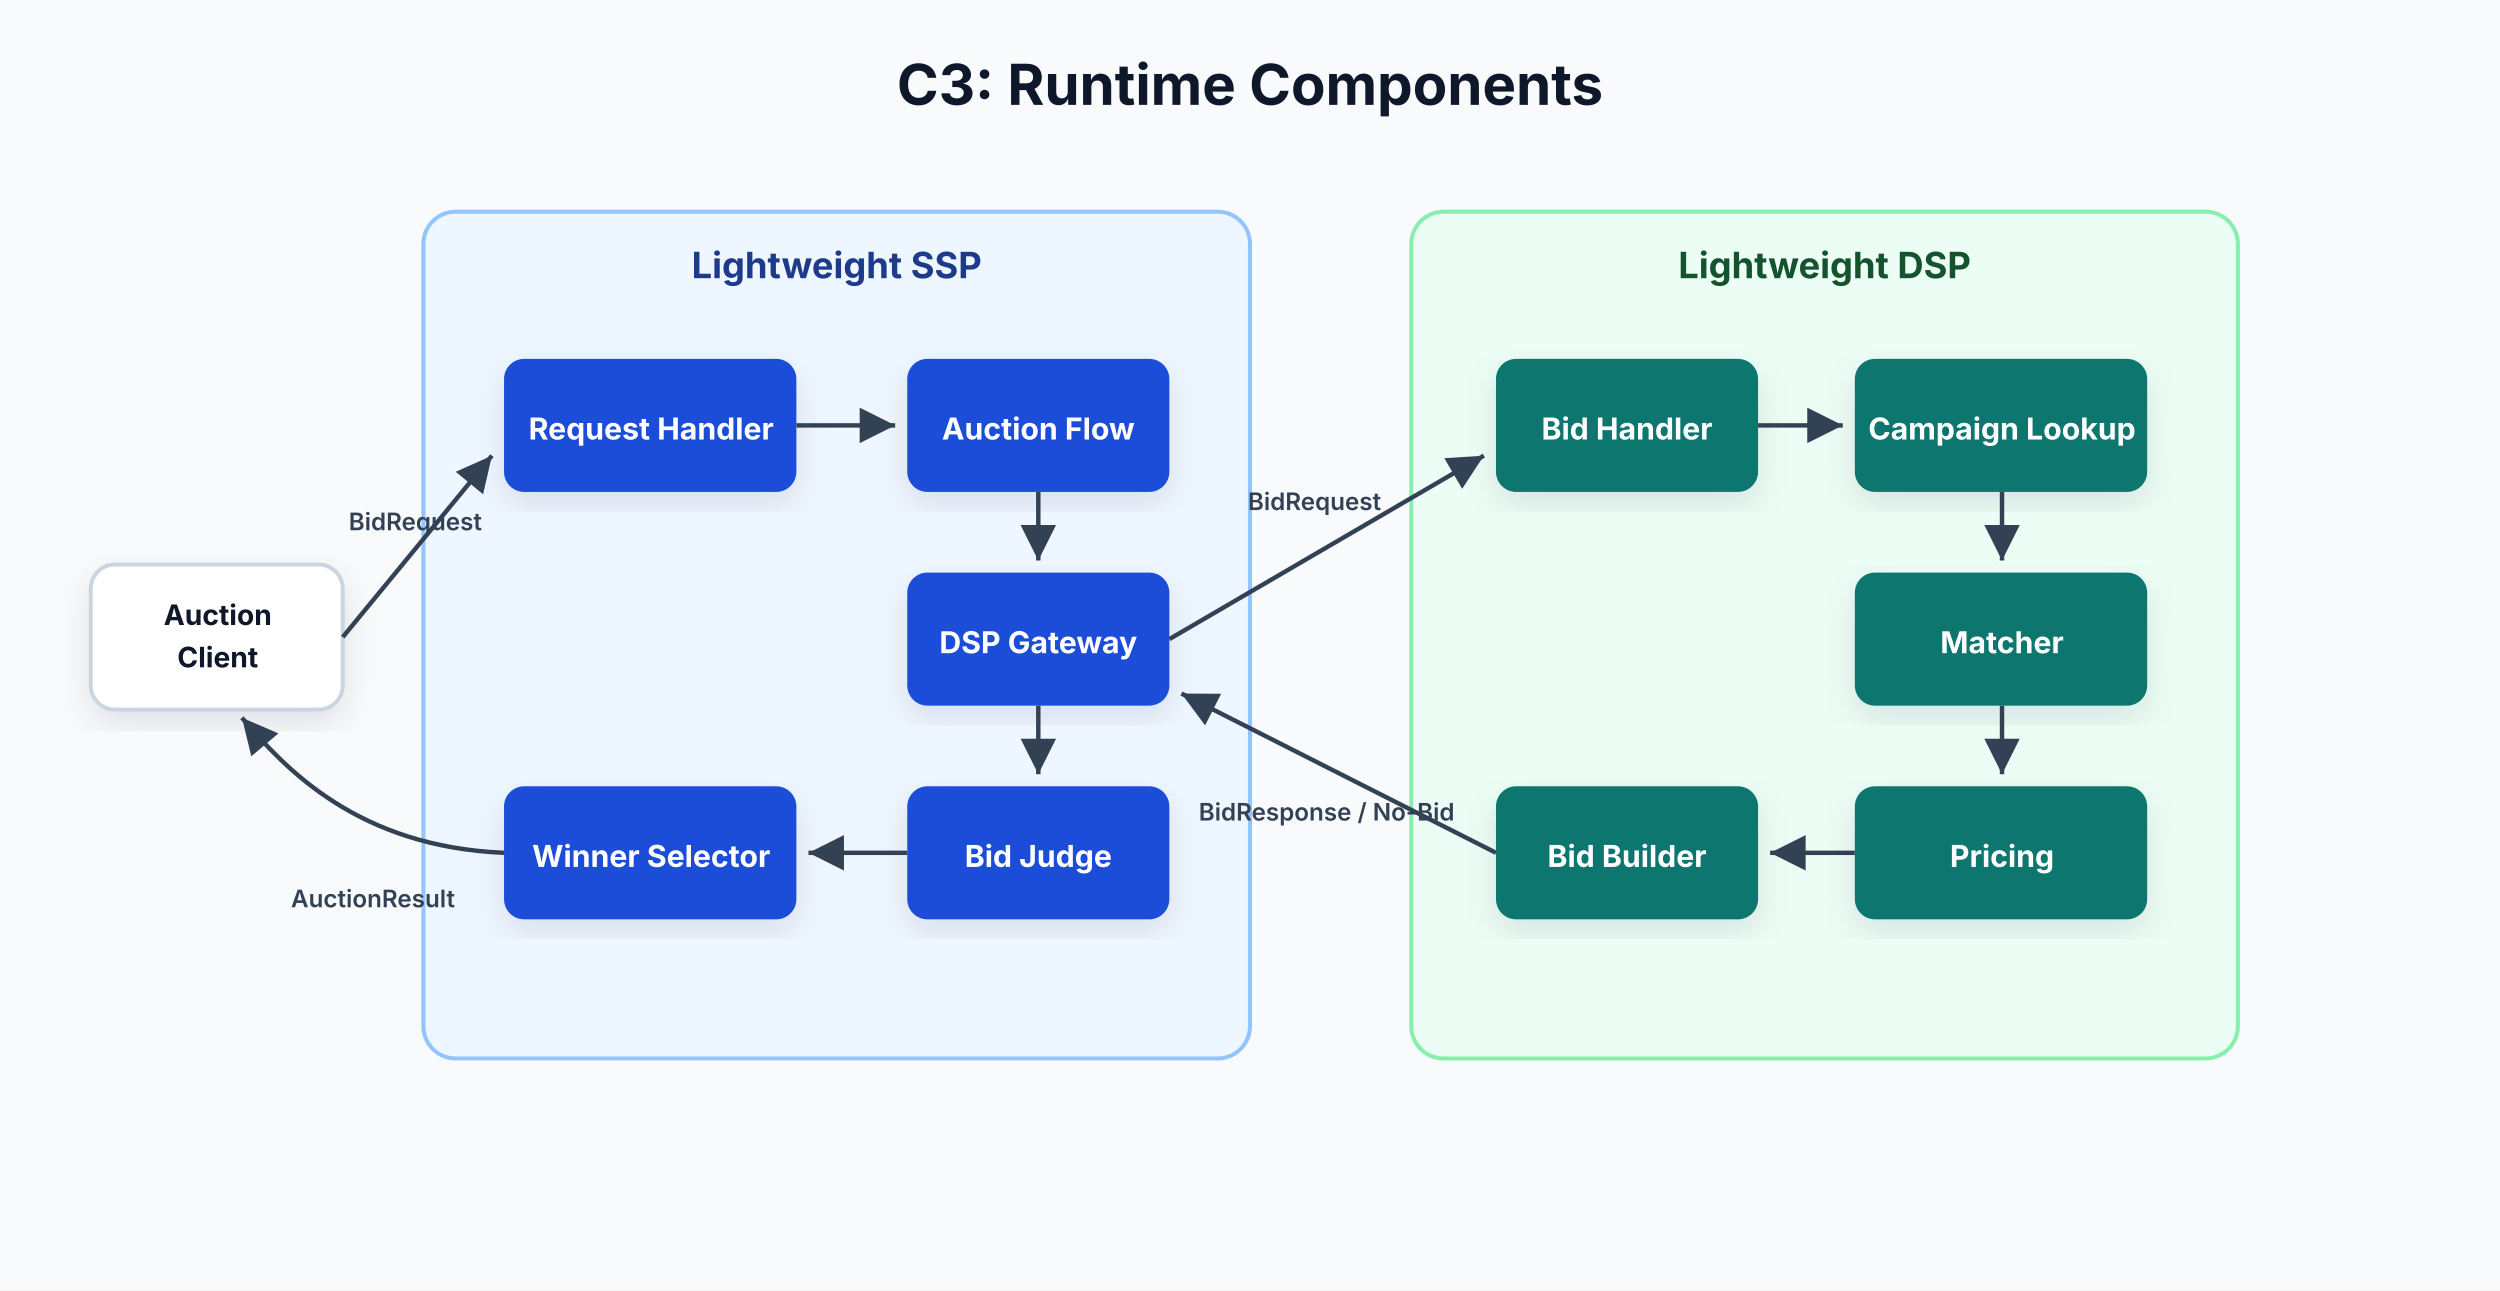
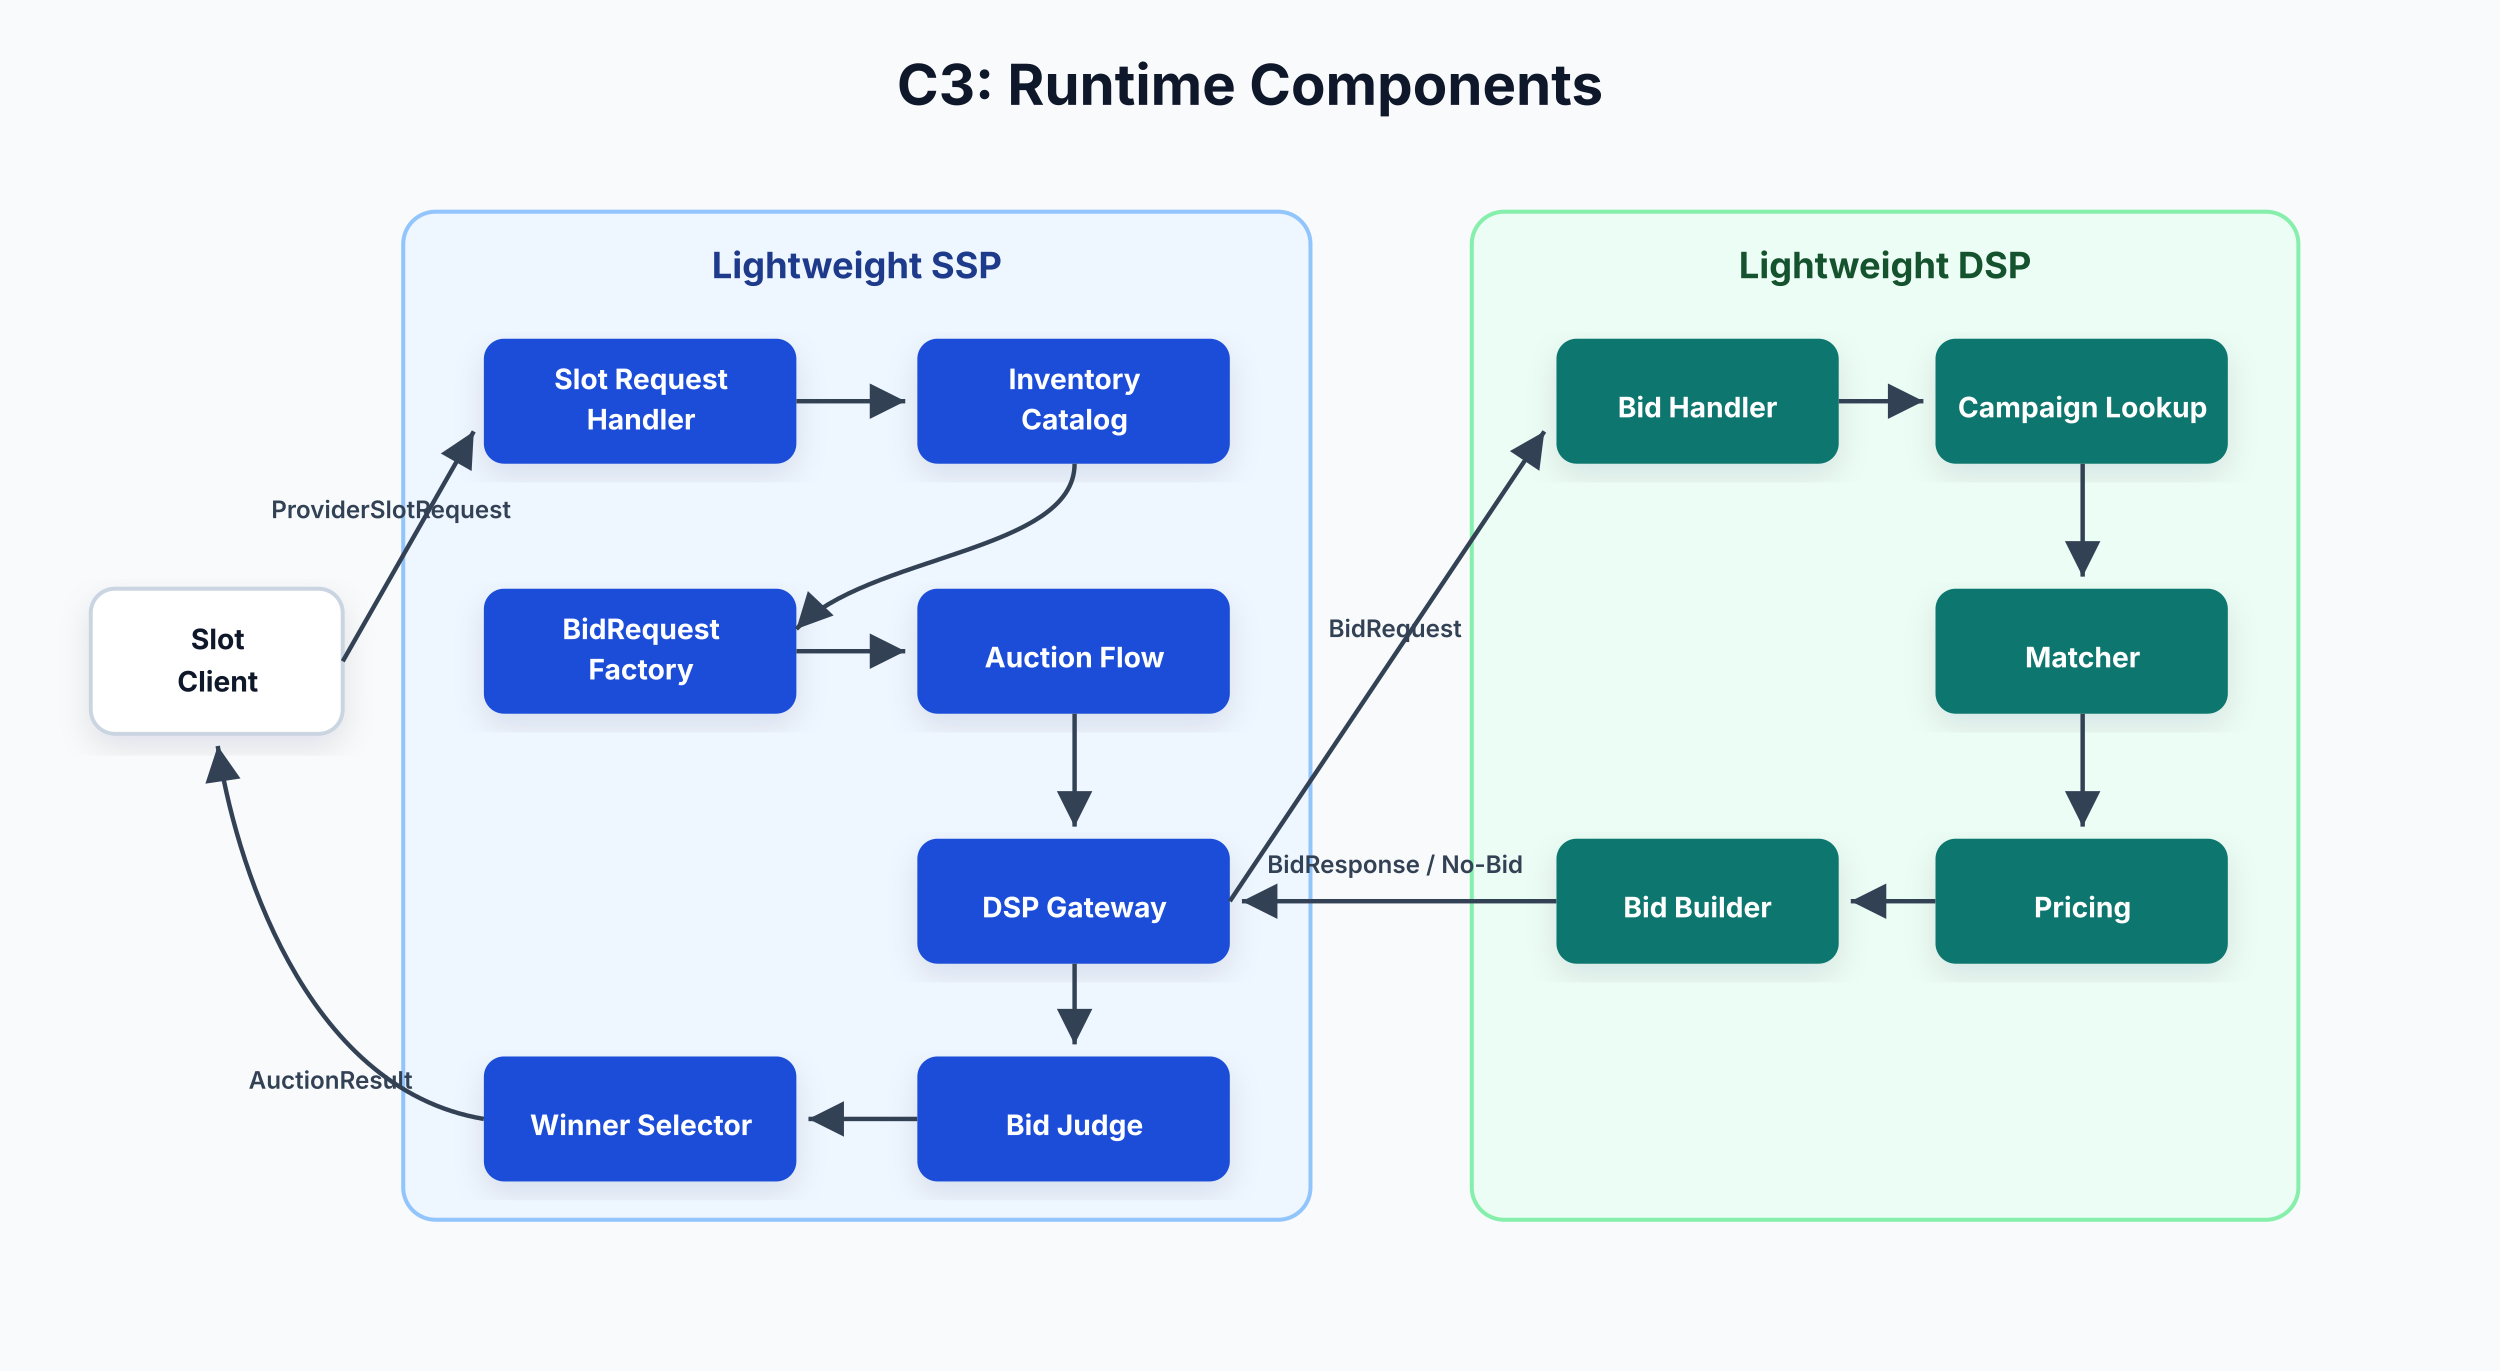
- <svg xmlns="http://www.w3.org/2000/svg" width="1240" height="640" viewBox="0 0 1240 640" role="img" aria-labelledby="title desc">
+ <svg xmlns="http://www.w3.org/2000/svg" width="1240" height="680" viewBox="0 0 1240 680" role="img" aria-labelledby="title desc">
  <defs>
    <marker id="arrow" markerWidth="12" markerHeight="12" refX="10" refY="6" orient="auto" markerUnits="strokeWidth">
      <path d="M2,2 L10,6 L2,10 Z" fill="#334155" />
    </marker>
    <filter id="shadow" x="-15%" y="-15%" width="130%" height="130%">
      <feDropShadow dx="0" dy="6" stdDeviation="8" flood-color="#0f172a" flood-opacity="0.10" />
    </filter>
  </defs>
-   <rect width="1240" height="640" fill="#f8fafc" />
+   <rect width="1240" height="680" fill="#f8fafc" />
  <text x="620" y="52" text-anchor="middle" font-family="Inter, Arial, sans-serif" font-size="28" font-weight="700" fill="#0f172a">C3: Runtime Components</text>
-   <rect x="210" y="105" width="410" height="420" rx="16" fill="#eef6ff" stroke="#93c5fd" stroke-width="2" />
-   <text x="415" y="138" text-anchor="middle" font-family="Inter, Arial, sans-serif" font-size="18" font-weight="700" fill="#1e3a8a">Lightweight SSP</text>
-   <rect x="700" y="105" width="410" height="420" rx="16" fill="#ecfdf5" stroke="#86efac" stroke-width="2" />
-   <text x="905" y="138" text-anchor="middle" font-family="Inter, Arial, sans-serif" font-size="18" font-weight="700" fill="#14532d">Lightweight DSP</text>
-   <rect x="45" y="280" width="125" height="72" rx="12" fill="#ffffff" stroke="#cbd5e1" stroke-width="2" filter="url(#shadow)" />
-   <text x="108" y="310" text-anchor="middle" font-family="Inter, Arial, sans-serif" font-size="14" font-weight="700" fill="#0f172a">Auction</text>
-   <text x="108" y="331" text-anchor="middle" font-family="Inter, Arial, sans-serif" font-size="14" font-weight="700" fill="#0f172a">Client</text>
-   <rect x="250" y="178" width="145" height="66" rx="10" fill="#1d4ed8" filter="url(#shadow)" />
-   <text x="323" y="218" text-anchor="middle" font-family="Inter, Arial, sans-serif" font-size="15" font-weight="700" fill="#ffffff">Request Handler</text>
-   <rect x="450" y="178" width="130" height="66" rx="10" fill="#1d4ed8" filter="url(#shadow)" />
-   <text x="515" y="218" text-anchor="middle" font-family="Inter, Arial, sans-serif" font-size="15" font-weight="700" fill="#ffffff">Auction Flow</text>
-   <rect x="450" y="284" width="130" height="66" rx="10" fill="#1d4ed8" filter="url(#shadow)" />
-   <text x="515" y="324" text-anchor="middle" font-family="Inter, Arial, sans-serif" font-size="15" font-weight="700" fill="#ffffff">DSP Gateway</text>
-   <rect x="450" y="390" width="130" height="66" rx="10" fill="#1d4ed8" filter="url(#shadow)" />
-   <text x="515" y="430" text-anchor="middle" font-family="Inter, Arial, sans-serif" font-size="15" font-weight="700" fill="#ffffff">Bid Judge</text>
-   <rect x="250" y="390" width="145" height="66" rx="10" fill="#1d4ed8" filter="url(#shadow)" />
-   <text x="323" y="430" text-anchor="middle" font-family="Inter, Arial, sans-serif" font-size="15" font-weight="700" fill="#ffffff">Winner Selector</text>
-   <rect x="742" y="178" width="130" height="66" rx="10" fill="#0f766e" filter="url(#shadow)" />
-   <text x="807" y="218" text-anchor="middle" font-family="Inter, Arial, sans-serif" font-size="15" font-weight="700" fill="#ffffff">Bid Handler</text>
-   <rect x="920" y="178" width="145" height="66" rx="10" fill="#0f766e" filter="url(#shadow)" />
-   <text x="993" y="218" text-anchor="middle" font-family="Inter, Arial, sans-serif" font-size="15" font-weight="700" fill="#ffffff">Campaign Lookup</text>
-   <rect x="920" y="284" width="145" height="66" rx="10" fill="#0f766e" filter="url(#shadow)" />
-   <text x="993" y="324" text-anchor="middle" font-family="Inter, Arial, sans-serif" font-size="15" font-weight="700" fill="#ffffff">Matcher</text>
-   <rect x="920" y="390" width="145" height="66" rx="10" fill="#0f766e" filter="url(#shadow)" />
-   <text x="993" y="430" text-anchor="middle" font-family="Inter, Arial, sans-serif" font-size="15" font-weight="700" fill="#ffffff">Pricing</text>
-   <rect x="742" y="390" width="130" height="66" rx="10" fill="#0f766e" filter="url(#shadow)" />
-   <text x="807" y="430" text-anchor="middle" font-family="Inter, Arial, sans-serif" font-size="15" font-weight="700" fill="#ffffff">Bid Builder</text>
-   <path d="M170 316 L244 226" fill="none" stroke="#334155" stroke-width="2.2" marker-end="url(#arrow)" />
-   <text x="206" y="263" text-anchor="middle" font-family="Inter, Arial, sans-serif" font-size="12" font-weight="600" fill="#334155">BidRequest</text>
-   <path d="M395 211 L444 211" fill="none" stroke="#334155" stroke-width="2.2" marker-end="url(#arrow)" />
-   <path d="M515 244 L515 278" fill="none" stroke="#334155" stroke-width="2.2" marker-end="url(#arrow)" />
-   <path d="M580 317 L736 226" fill="none" stroke="#334155" stroke-width="2.2" marker-end="url(#arrow)" />
-   <text x="652" y="253" text-anchor="middle" font-family="Inter, Arial, sans-serif" font-size="12" font-weight="600" fill="#334155">BidRequest</text>
-   <path d="M872 211 L914 211" fill="none" stroke="#334155" stroke-width="2.2" marker-end="url(#arrow)" />
-   <path d="M993 244 L993 278" fill="none" stroke="#334155" stroke-width="2.2" marker-end="url(#arrow)" />
-   <path d="M993 350 L993 384" fill="none" stroke="#334155" stroke-width="2.2" marker-end="url(#arrow)" />
-   <path d="M920 423 L878 423" fill="none" stroke="#334155" stroke-width="2.2" marker-end="url(#arrow)" />
-   <path d="M742 423 L586 344" fill="none" stroke="#334155" stroke-width="2.2" marker-end="url(#arrow)" />
-   <text x="658" y="407" text-anchor="middle" font-family="Inter, Arial, sans-serif" font-size="12" font-weight="600" fill="#334155">BidResponse / No-Bid</text>
-   <path d="M515 350 L515 384" fill="none" stroke="#334155" stroke-width="2.2" marker-end="url(#arrow)" />
-   <path d="M450 423 L401 423" fill="none" stroke="#334155" stroke-width="2.2" marker-end="url(#arrow)" />
-   <path d="M250 423 C178 420 142 382 120 356" fill="none" stroke="#334155" stroke-width="2.2" marker-end="url(#arrow)" />
-   <text x="185" y="450" text-anchor="middle" font-family="Inter, Arial, sans-serif" font-size="12" font-weight="600" fill="#334155">AuctionResult</text>
+   <rect x="200" y="105" width="450" height="500" rx="16" fill="#eef6ff" stroke="#93c5fd" stroke-width="2" />
+   <text x="425" y="138" text-anchor="middle" font-family="Inter, Arial, sans-serif" font-size="18" font-weight="700" fill="#1e3a8a">Lightweight SSP</text>
+   <rect x="730" y="105" width="410" height="500" rx="16" fill="#ecfdf5" stroke="#86efac" stroke-width="2" />
+   <text x="935" y="138" text-anchor="middle" font-family="Inter, Arial, sans-serif" font-size="18" font-weight="700" fill="#14532d">Lightweight DSP</text>
+   <rect x="45" y="292" width="125" height="72" rx="12" fill="#ffffff" stroke="#cbd5e1" stroke-width="2" filter="url(#shadow)" />
+   <text x="108" y="322" text-anchor="middle" font-family="Inter, Arial, sans-serif" font-size="14" font-weight="700" fill="#0f172a">Slot</text>
+   <text x="108" y="343" text-anchor="middle" font-family="Inter, Arial, sans-serif" font-size="14" font-weight="700" fill="#0f172a">Client</text>
+   <rect x="240" y="168" width="155" height="62" rx="10" fill="#1d4ed8" filter="url(#shadow)" />
+   <text x="318" y="193" text-anchor="middle" font-family="Inter, Arial, sans-serif" font-size="14" font-weight="700" fill="#ffffff">Slot Request</text>
+   <text x="318" y="213" text-anchor="middle" font-family="Inter, Arial, sans-serif" font-size="14" font-weight="700" fill="#ffffff">Handler</text>
+   <rect x="455" y="168" width="155" height="62" rx="10" fill="#1d4ed8" filter="url(#shadow)" />
+   <text x="533" y="193" text-anchor="middle" font-family="Inter, Arial, sans-serif" font-size="14" font-weight="700" fill="#ffffff">Inventory</text>
+   <text x="533" y="213" text-anchor="middle" font-family="Inter, Arial, sans-serif" font-size="14" font-weight="700" fill="#ffffff">Catalog</text>
+   <rect x="240" y="292" width="155" height="62" rx="10" fill="#1d4ed8" filter="url(#shadow)" />
+   <text x="318" y="317" text-anchor="middle" font-family="Inter, Arial, sans-serif" font-size="14" font-weight="700" fill="#ffffff">BidRequest</text>
+   <text x="318" y="337" text-anchor="middle" font-family="Inter, Arial, sans-serif" font-size="14" font-weight="700" fill="#ffffff">Factory</text>
+   <rect x="455" y="292" width="155" height="62" rx="10" fill="#1d4ed8" filter="url(#shadow)" />
+   <text x="533" y="331" text-anchor="middle" font-family="Inter, Arial, sans-serif" font-size="14" font-weight="700" fill="#ffffff">Auction Flow</text>
+   <rect x="455" y="416" width="155" height="62" rx="10" fill="#1d4ed8" filter="url(#shadow)" />
+   <text x="533" y="455" text-anchor="middle" font-family="Inter, Arial, sans-serif" font-size="14" font-weight="700" fill="#ffffff">DSP Gateway</text>
+   <rect x="455" y="524" width="155" height="62" rx="10" fill="#1d4ed8" filter="url(#shadow)" />
+   <text x="533" y="563" text-anchor="middle" font-family="Inter, Arial, sans-serif" font-size="14" font-weight="700" fill="#ffffff">Bid Judge</text>
+   <rect x="240" y="524" width="155" height="62" rx="10" fill="#1d4ed8" filter="url(#shadow)" />
+   <text x="318" y="563" text-anchor="middle" font-family="Inter, Arial, sans-serif" font-size="14" font-weight="700" fill="#ffffff">Winner Selector</text>
+   <rect x="772" y="168" width="140" height="62" rx="10" fill="#0f766e" filter="url(#shadow)" />
+   <text x="842" y="207" text-anchor="middle" font-family="Inter, Arial, sans-serif" font-size="14" font-weight="700" fill="#ffffff">Bid Handler</text>
+   <rect x="960" y="168" width="145" height="62" rx="10" fill="#0f766e" filter="url(#shadow)" />
+   <text x="1033" y="207" text-anchor="middle" font-family="Inter, Arial, sans-serif" font-size="14" font-weight="700" fill="#ffffff">Campaign Lookup</text>
+   <rect x="960" y="292" width="145" height="62" rx="10" fill="#0f766e" filter="url(#shadow)" />
+   <text x="1033" y="331" text-anchor="middle" font-family="Inter, Arial, sans-serif" font-size="14" font-weight="700" fill="#ffffff">Matcher</text>
+   <rect x="960" y="416" width="145" height="62" rx="10" fill="#0f766e" filter="url(#shadow)" />
+   <text x="1033" y="455" text-anchor="middle" font-family="Inter, Arial, sans-serif" font-size="14" font-weight="700" fill="#ffffff">Pricing</text>
+   <rect x="772" y="416" width="140" height="62" rx="10" fill="#0f766e" filter="url(#shadow)" />
+   <text x="842" y="455" text-anchor="middle" font-family="Inter, Arial, sans-serif" font-size="14" font-weight="700" fill="#ffffff">Bid Builder</text>
+   <path d="M170 328 L235 214" fill="none" stroke="#334155" stroke-width="2.2" marker-end="url(#arrow)" />
+   <text x="194" y="257" text-anchor="middle" font-family="Inter, Arial, sans-serif" font-size="12" font-weight="600" fill="#334155">ProviderSlotRequest</text>
+   <path d="M395 199 L449 199" fill="none" stroke="#334155" stroke-width="2.2" marker-end="url(#arrow)" />
+   <path d="M533 230 C533 274 430 275 395 312" fill="none" stroke="#334155" stroke-width="2.2" marker-end="url(#arrow)" />
+   <path d="M395 323 L449 323" fill="none" stroke="#334155" stroke-width="2.2" marker-end="url(#arrow)" />
+   <path d="M533 354 L533 410" fill="none" stroke="#334155" stroke-width="2.2" marker-end="url(#arrow)" />
+   <path d="M610 447 L766 214" fill="none" stroke="#334155" stroke-width="2.2" marker-end="url(#arrow)" />
+   <text x="692" y="316" text-anchor="middle" font-family="Inter, Arial, sans-serif" font-size="12" font-weight="600" fill="#334155">BidRequest</text>
+   <path d="M912 199 L954 199" fill="none" stroke="#334155" stroke-width="2.2" marker-end="url(#arrow)" />
+   <path d="M1033 230 L1033 286" fill="none" stroke="#334155" stroke-width="2.2" marker-end="url(#arrow)" />
+   <path d="M1033 354 L1033 410" fill="none" stroke="#334155" stroke-width="2.2" marker-end="url(#arrow)" />
+   <path d="M960 447 L918 447" fill="none" stroke="#334155" stroke-width="2.2" marker-end="url(#arrow)" />
+   <path d="M772 447 L616 447" fill="none" stroke="#334155" stroke-width="2.2" marker-end="url(#arrow)" />
+   <text x="692" y="433" text-anchor="middle" font-family="Inter, Arial, sans-serif" font-size="12" font-weight="600" fill="#334155">BidResponse / No-Bid</text>
+   <path d="M533 478 L533 518" fill="none" stroke="#334155" stroke-width="2.2" marker-end="url(#arrow)" />
+   <path d="M455 555 L401 555" fill="none" stroke="#334155" stroke-width="2.2" marker-end="url(#arrow)" />
+   <path d="M240 555 C150 540 116 424 108 370" fill="none" stroke="#334155" stroke-width="2.2" marker-end="url(#arrow)" />
+   <text x="164" y="540" text-anchor="middle" font-family="Inter, Arial, sans-serif" font-size="12" font-weight="600" fill="#334155">AuctionResult</text>
</svg>
